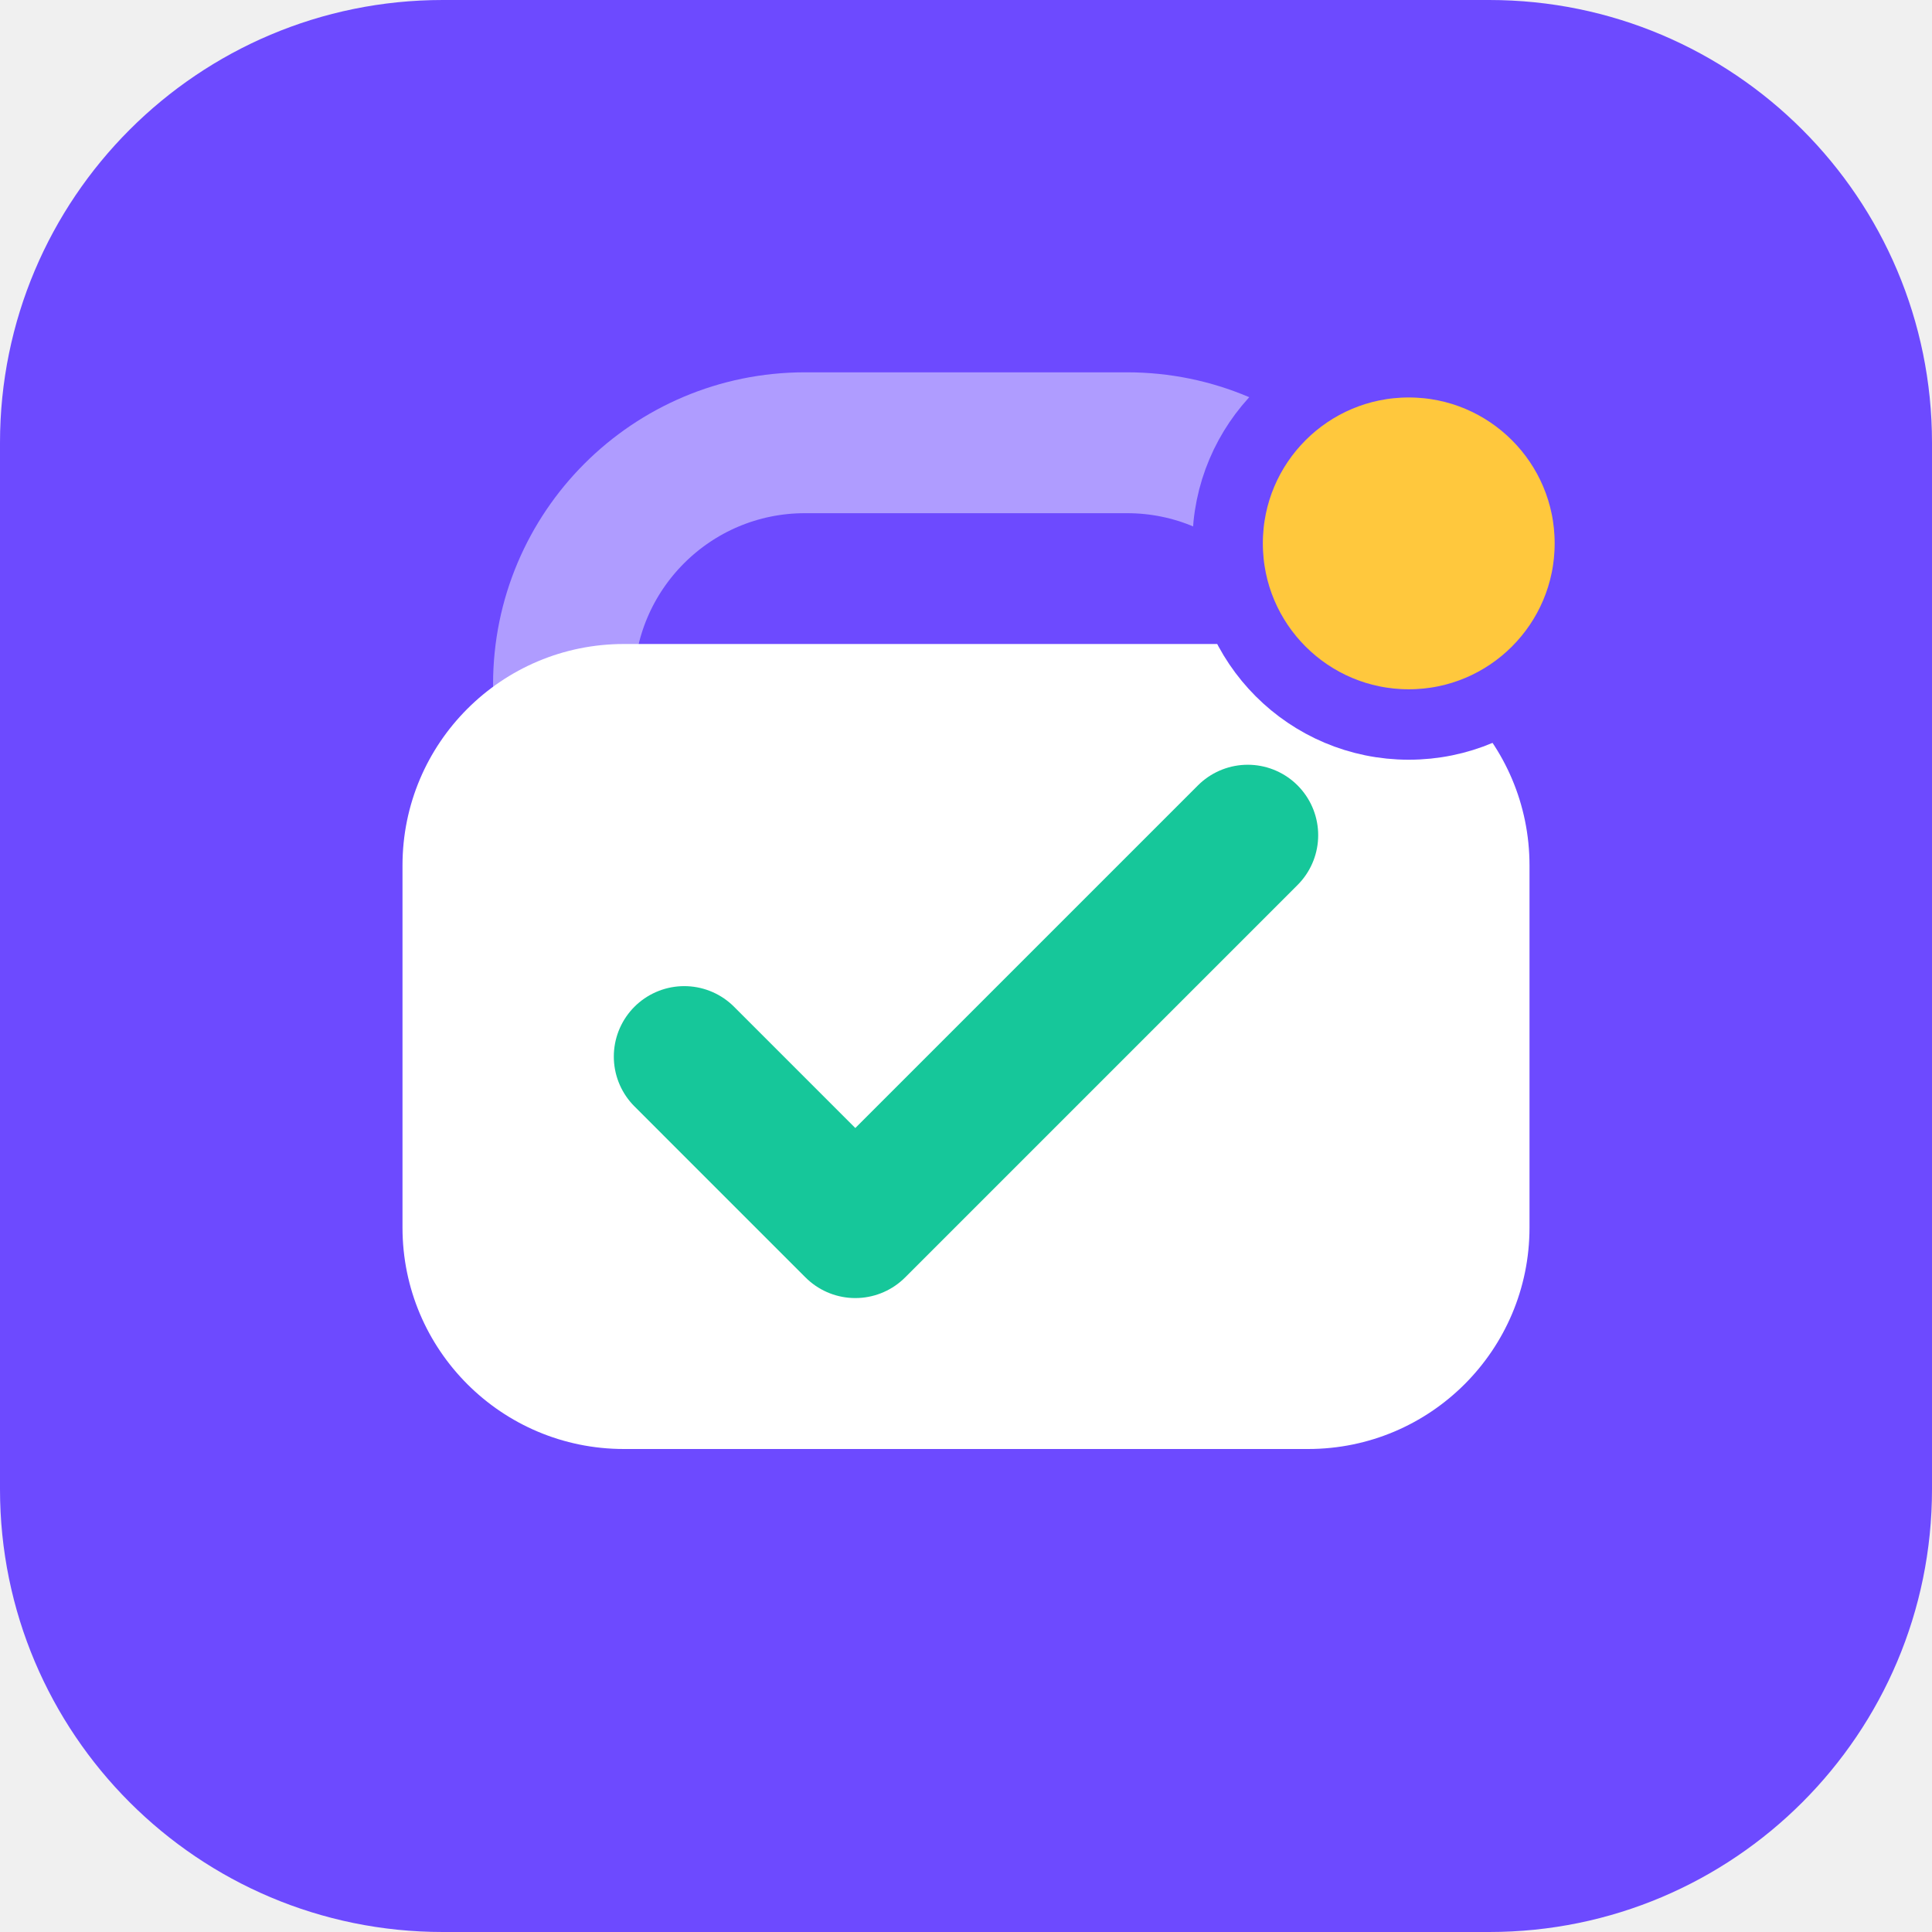
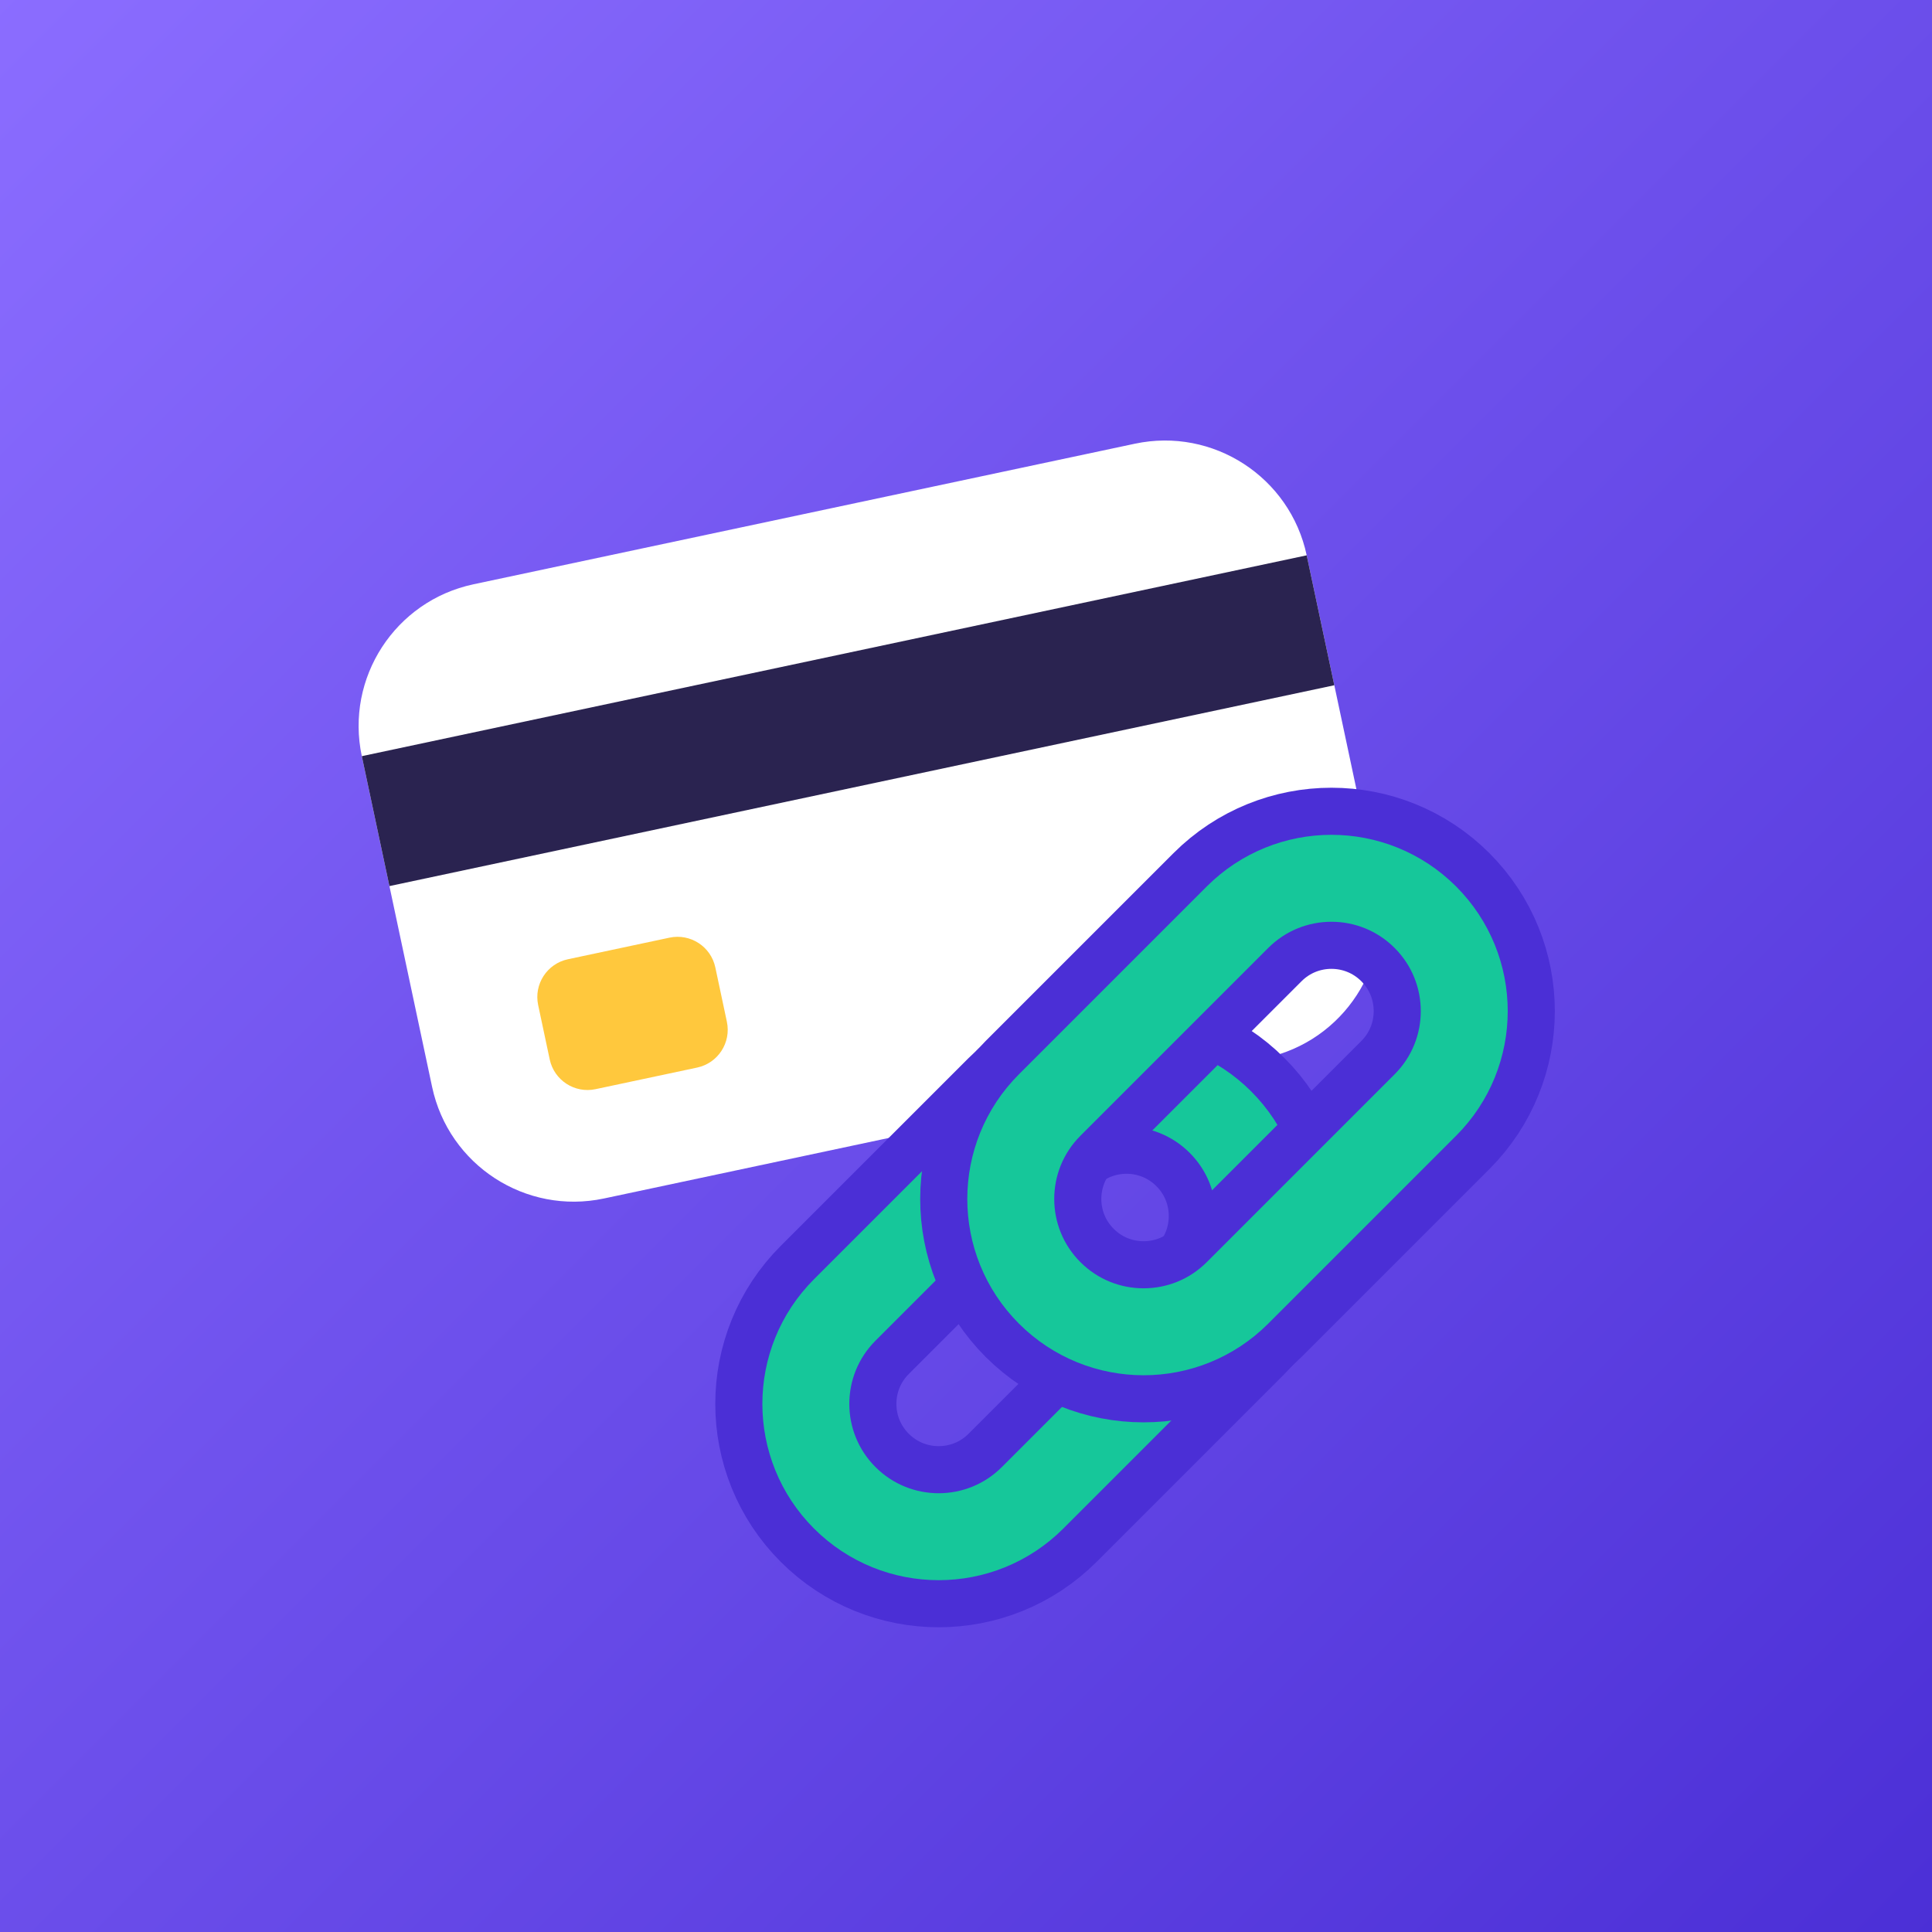
- <svg xmlns="http://www.w3.org/2000/svg" viewBox="0 0 192 192" fill="none">
-   <rect width="192" height="192" rx="44" fill="#6d4aff" />
-   <path d="M56 68c0-13.255 10.745-24 24-24h32c13.255 0 24 10.745 24 24" stroke="#ffffff" stroke-width="14" stroke-linecap="round" opacity="0.45" />
-   <rect x="40" y="64" width="112" height="80" rx="22" fill="#ffffff" />
-   <path d="M68 105l17 17 39-39" stroke="#16c79a" stroke-width="14" stroke-linecap="round" stroke-linejoin="round" />
-   <circle cx="140" cy="54" r="18" fill="#ffc83d" stroke="#6d4aff" stroke-width="7" />
+ <svg xmlns="http://www.w3.org/2000/svg" viewBox="0 0 64 64" role="img" aria-label="SubTrack">
+   <defs>
+     <linearGradient id="st-bg" x1="0" y1="0" x2="1" y2="1">
+       <stop offset="0" stop-color="#8b6dff" />
+       <stop offset="1" stop-color="#4b2fd6" />
+     </linearGradient>
+   </defs>
+   <rect width="64" height="64" fill="url(#st-bg)" />
+   <g transform="translate(6.4 6.4) scale(0.8)">
+     <g transform="rotate(-12 28 26)">
+       <rect x="8" y="13" width="40" height="26" rx="6" fill="#ffffff" />
+       <rect x="8" y="19" width="40" height="5.5" fill="#2a2350" />
+       <rect x="13" y="29" width="7.5" height="5.5" rx="1.6" fill="#ffc83d" />
+     </g>
+     <g transform="rotate(-45 39 42)" fill="none">
+       <rect x="22" y="36.5" width="22" height="11" rx="5.5" stroke="#4b2fd6" stroke-width="7.5" />
+       <rect x="22" y="36.5" width="22" height="11" rx="5.5" stroke="#16c79a" stroke-width="3.6" />
+       <rect x="34" y="36.5" width="22" height="11" rx="5.5" stroke="#4b2fd6" stroke-width="7.5" />
+       <rect x="34" y="36.5" width="22" height="11" rx="5.5" stroke="#16c79a" stroke-width="3.6" />
+     </g>
+   </g>
</svg>
